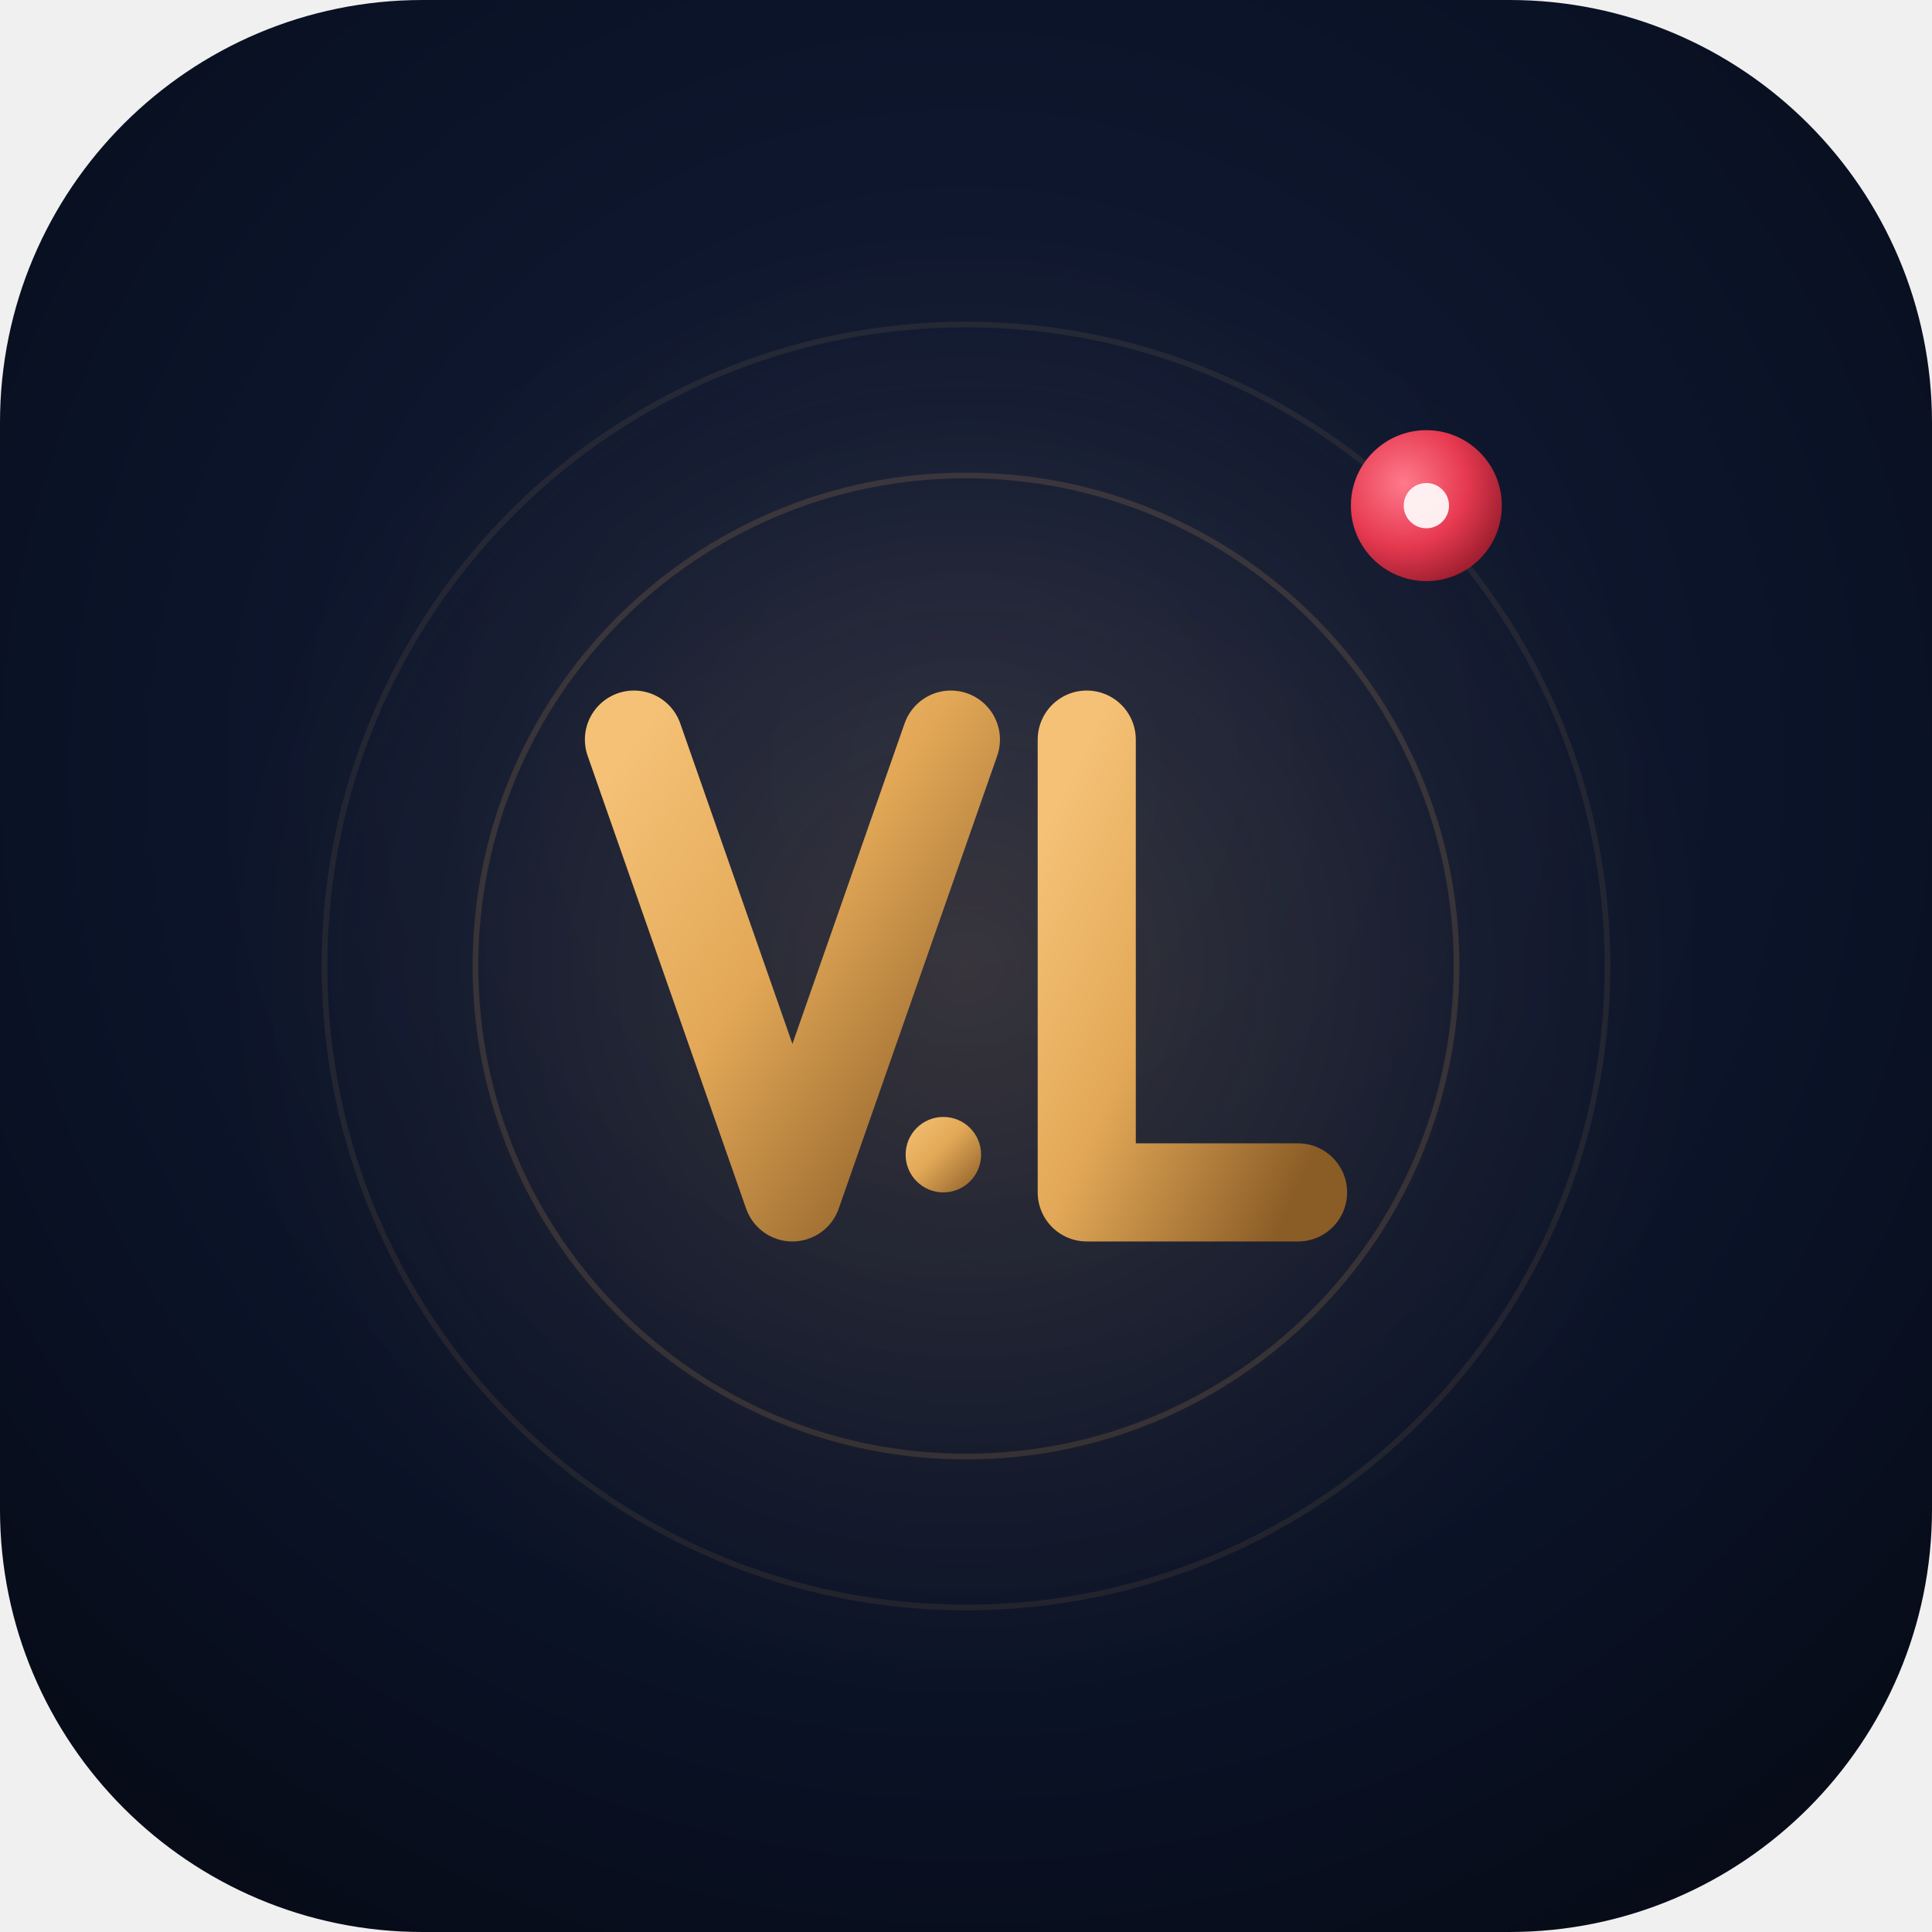
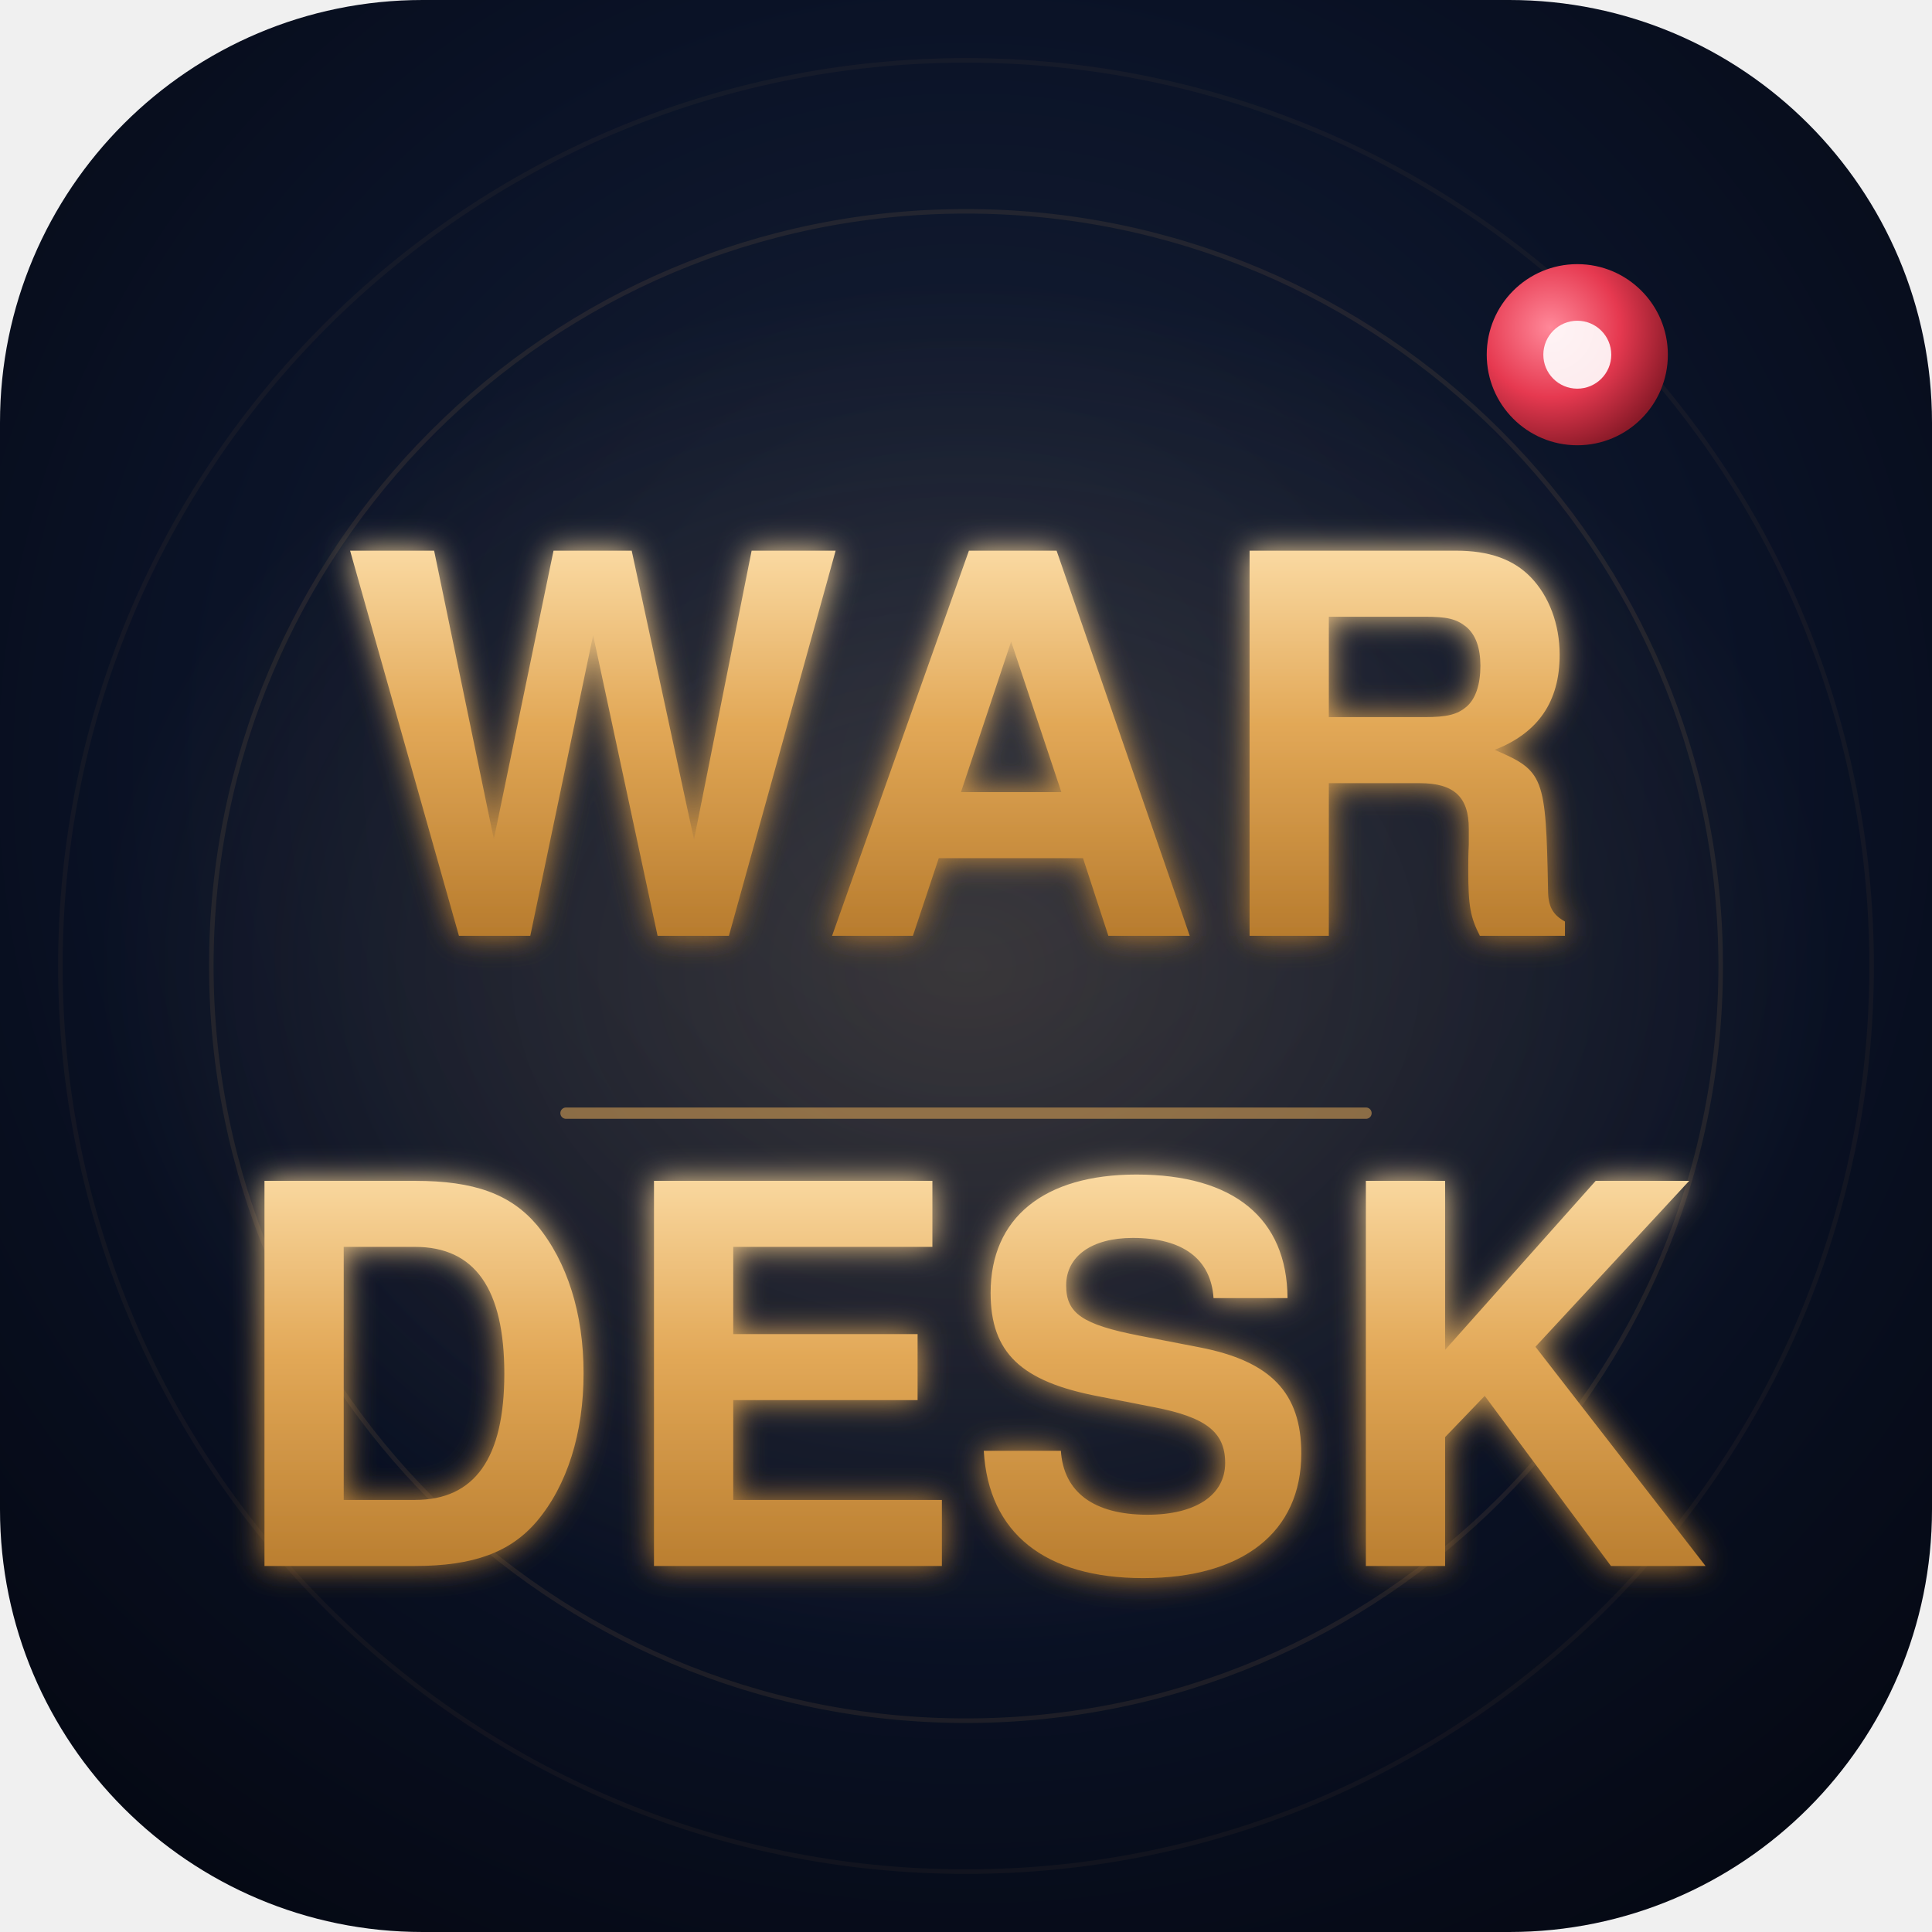
- <svg xmlns="http://www.w3.org/2000/svg" viewBox="0 0 512 512">
+ <svg xmlns="http://www.w3.org/2000/svg" viewBox="0 0 512 512" width="512" height="512">
  <defs>
-     <radialGradient id="bgGrad" cx="50%" cy="40%" r="80%">
-       <stop offset="0%" stop-color="#141e3a" />
-       <stop offset="60%" stop-color="#0a1226" />
-       <stop offset="100%" stop-color="#050810" />
+     <radialGradient id="bgGrad" cx="50%" cy="40%" r="75%">
+       <stop offset="0%" stop-color="#182238" />
+       <stop offset="55%" stop-color="#0a1226" />
+       <stop offset="100%" stop-color="#040710" />
    </radialGradient>
-     <linearGradient id="amberGrad" x1="0%" y1="0%" x2="100%" y2="100%">
-       <stop offset="0%" stop-color="#f5c176" />
+     <linearGradient id="amberGrad" x1="0%" y1="0%" x2="0%" y2="100%">
+       <stop offset="0%" stop-color="#fad9a1" />
      <stop offset="45%" stop-color="#e2a857" />
-       <stop offset="100%" stop-color="#8a5c26" />
+       <stop offset="100%" stop-color="#b87c2e" />
    </linearGradient>
    <radialGradient id="glow" cx="50%" cy="50%" r="50%">
      <stop offset="0%" stop-color="#e2a857" stop-opacity="0.18" />
-       <stop offset="70%" stop-color="#e2a857" stop-opacity="0.04" />
      <stop offset="100%" stop-color="#e2a857" stop-opacity="0" />
    </radialGradient>
    <radialGradient id="redGrad" cx="35%" cy="35%" r="70%">
-       <stop offset="0%" stop-color="#ff7a8c" />
-       <stop offset="60%" stop-color="#e63950" />
-       <stop offset="100%" stop-color="#a01f30" />
+       <stop offset="0%" stop-color="#ff8899" />
+       <stop offset="55%" stop-color="#e63950" />
+       <stop offset="100%" stop-color="#8a1a28" />
    </radialGradient>
+     <filter id="softGlow" x="-20%" y="-20%" width="140%" height="140%">
+       <feGaussianBlur stdDeviation="4" result="blur" />
+       <feMerge>
+         <feMergeNode in="blur" />
+         <feMergeNode in="SourceGraphic" />
+       </feMerge>
+     </filter>
  </defs>
  <rect width="512" height="512" rx="112" fill="url(#bgGrad)" />
-   <circle cx="256" cy="256" r="200" fill="url(#glow)" />
-   <circle cx="256" cy="256" r="130" fill="none" stroke="#e2a857" stroke-width="1.5" opacity="0.16" />
-   <circle cx="256" cy="256" r="170" fill="none" stroke="#e2a857" stroke-width="1.5" opacity="0.09" />
-   <g fill="none" stroke="url(#amberGrad)" stroke-width="26" stroke-linecap="round" stroke-linejoin="round">
-     <path d="M 168 196 L 210 316 L 252 196" />
-     <path d="M 288 196 L 288 316 L 344 316" />
-   </g>
-   <circle cx="250" cy="306" r="10" fill="url(#amberGrad)" />
-   <circle cx="378" cy="134" r="20" fill="url(#redGrad)" />
-   <circle cx="378" cy="134" r="6" fill="#ffffff" opacity="0.9" />
+   <ellipse cx="256" cy="256" rx="230" ry="180" fill="url(#glow)" />
+   <circle cx="256" cy="256" r="200" fill="none" stroke="#e2a857" stroke-width="1.2" opacity="0.10" />
+   <circle cx="256" cy="256" r="240" fill="none" stroke="#e2a857" stroke-width="1.2" opacity="0.05" />
+   <text x="256" y="248" font-family="'Arial Black', 'Helvetica Neue', Helvetica, Arial, sans-serif" font-size="140" font-weight="900" letter-spacing="2" text-anchor="middle" fill="url(#amberGrad)" filter="url(#softGlow)">WAR</text>
+   <line x1="150" y1="295" x2="362" y2="295" stroke="#e2a857" stroke-width="3" opacity="0.55" stroke-linecap="round" />
+   <text x="256" y="415" font-family="'Arial Black', 'Helvetica Neue', Helvetica, Arial, sans-serif" font-size="140" font-weight="900" letter-spacing="2" text-anchor="middle" fill="url(#amberGrad)" filter="url(#softGlow)">DESK</text>
+   <circle cx="418" cy="94" r="24" fill="url(#redGrad)" />
+   <circle cx="418" cy="94" r="9" fill="#ffffff" opacity="0.9" />
</svg>
